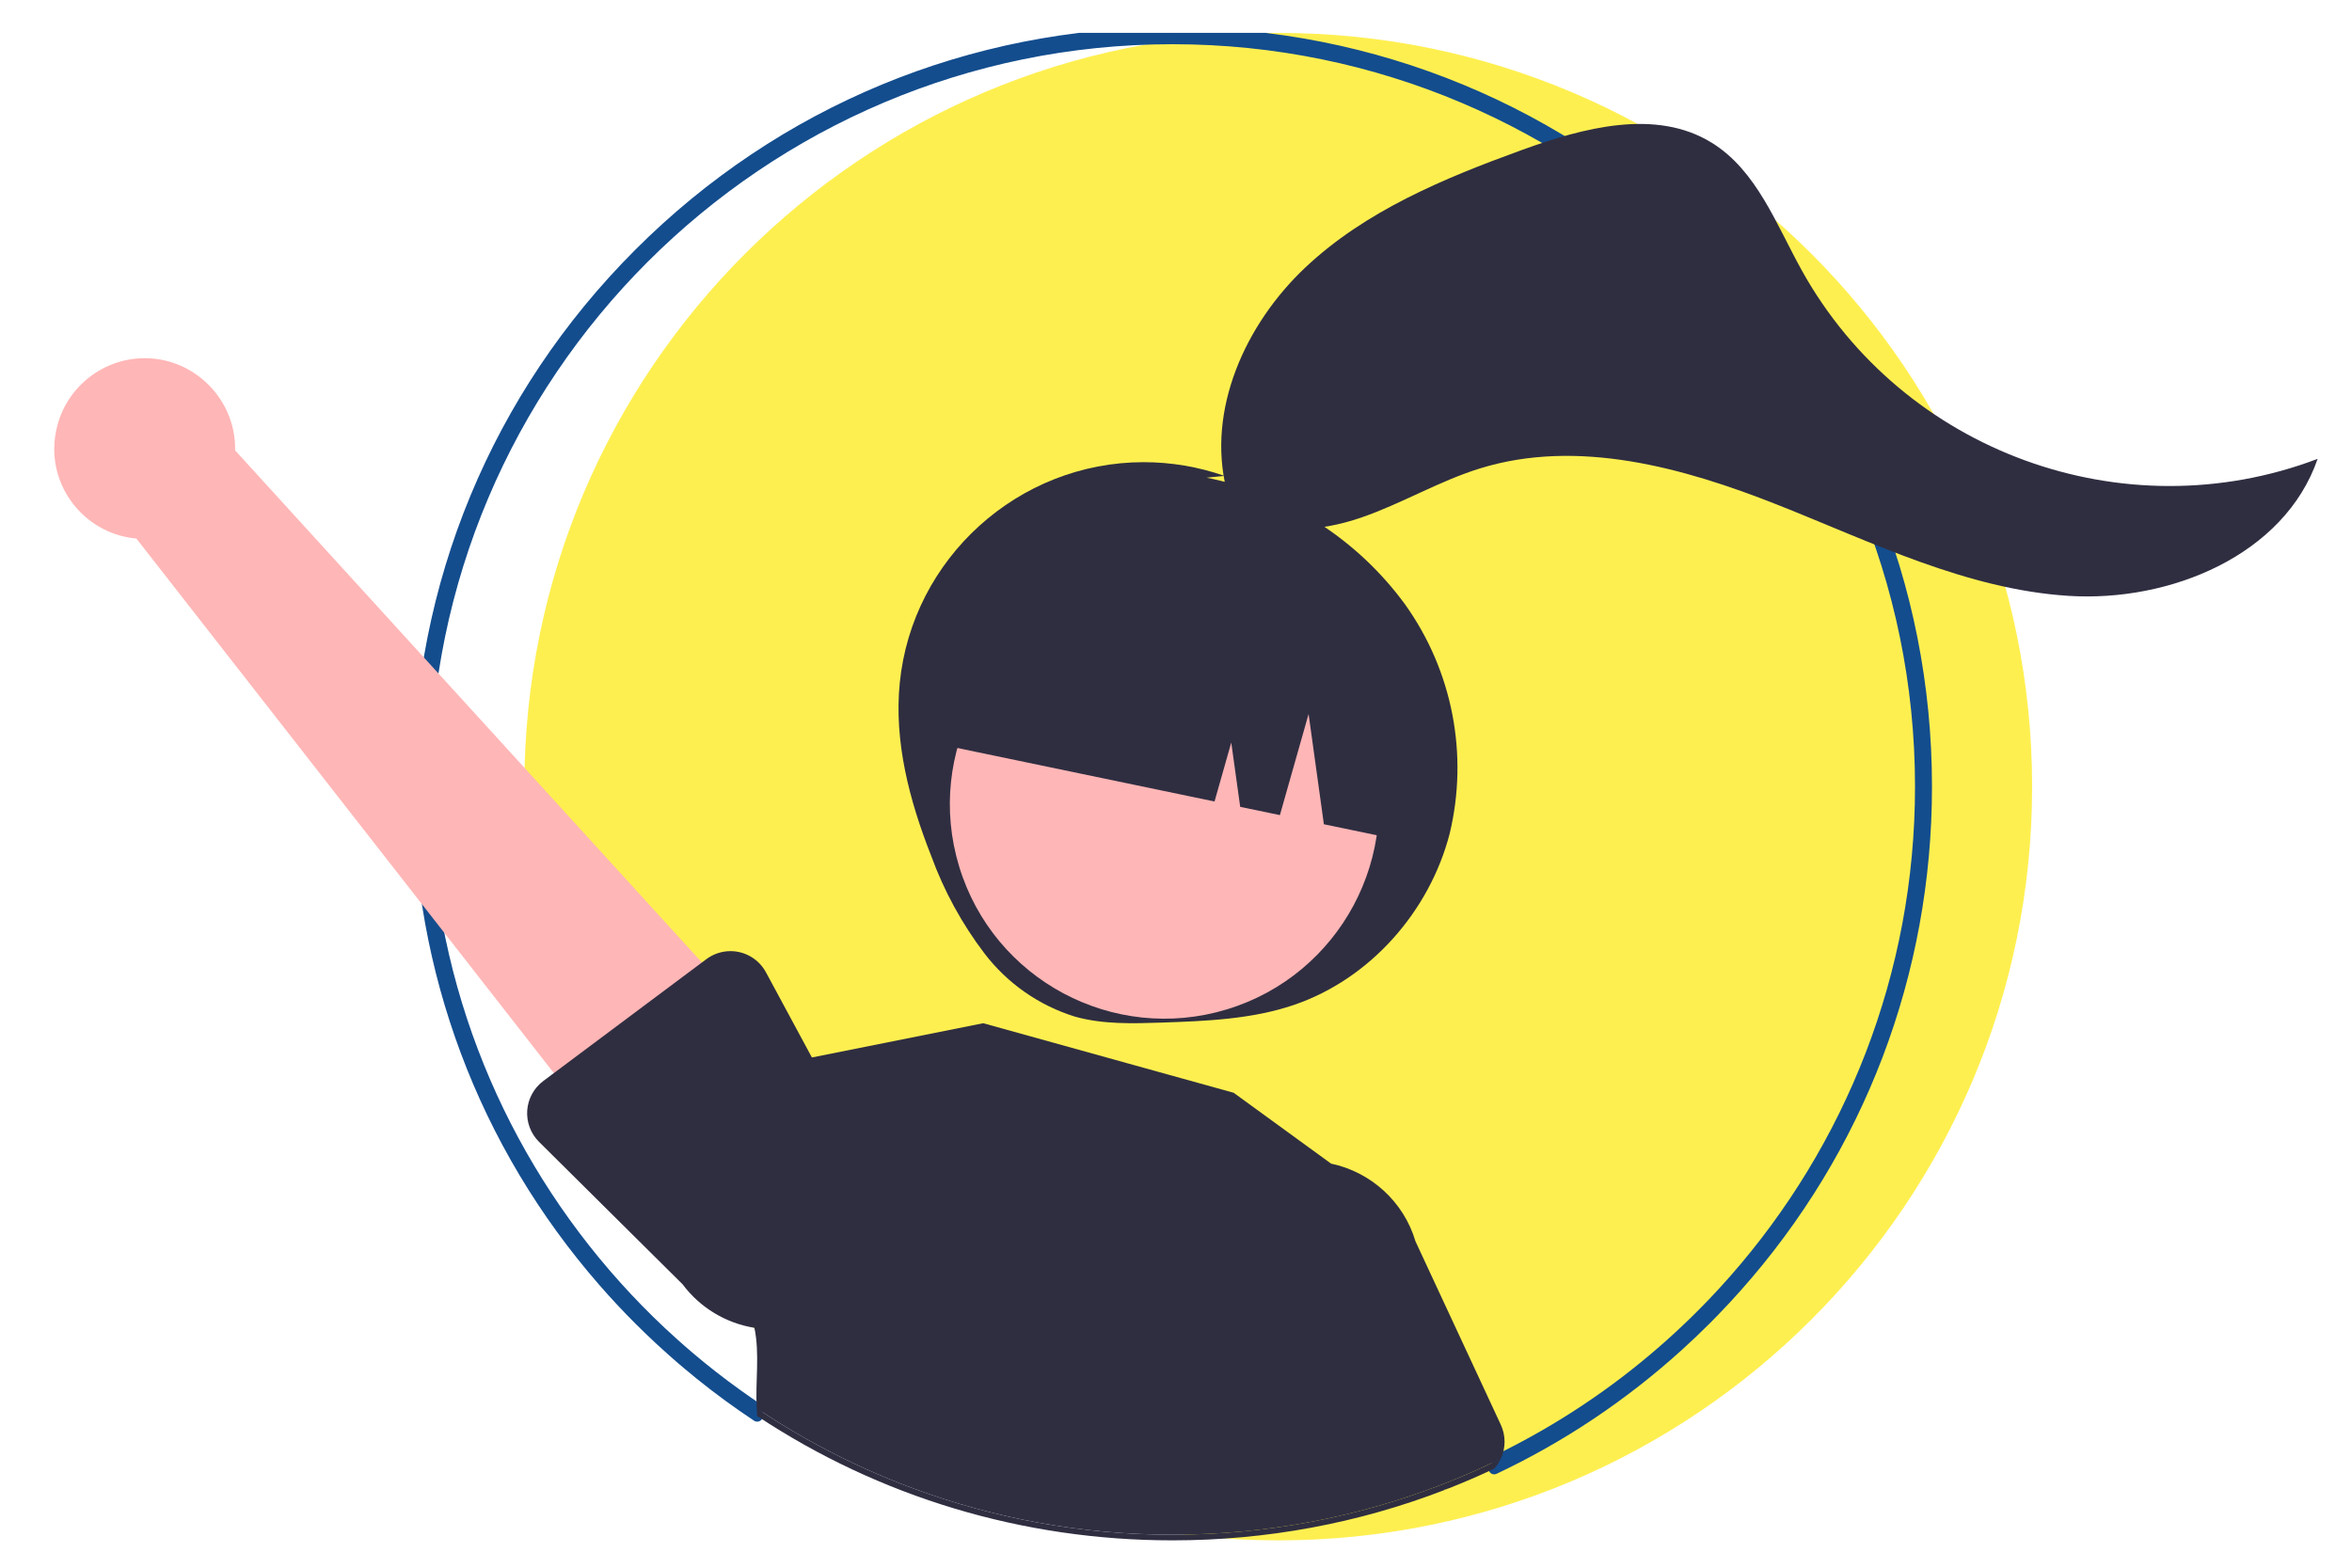
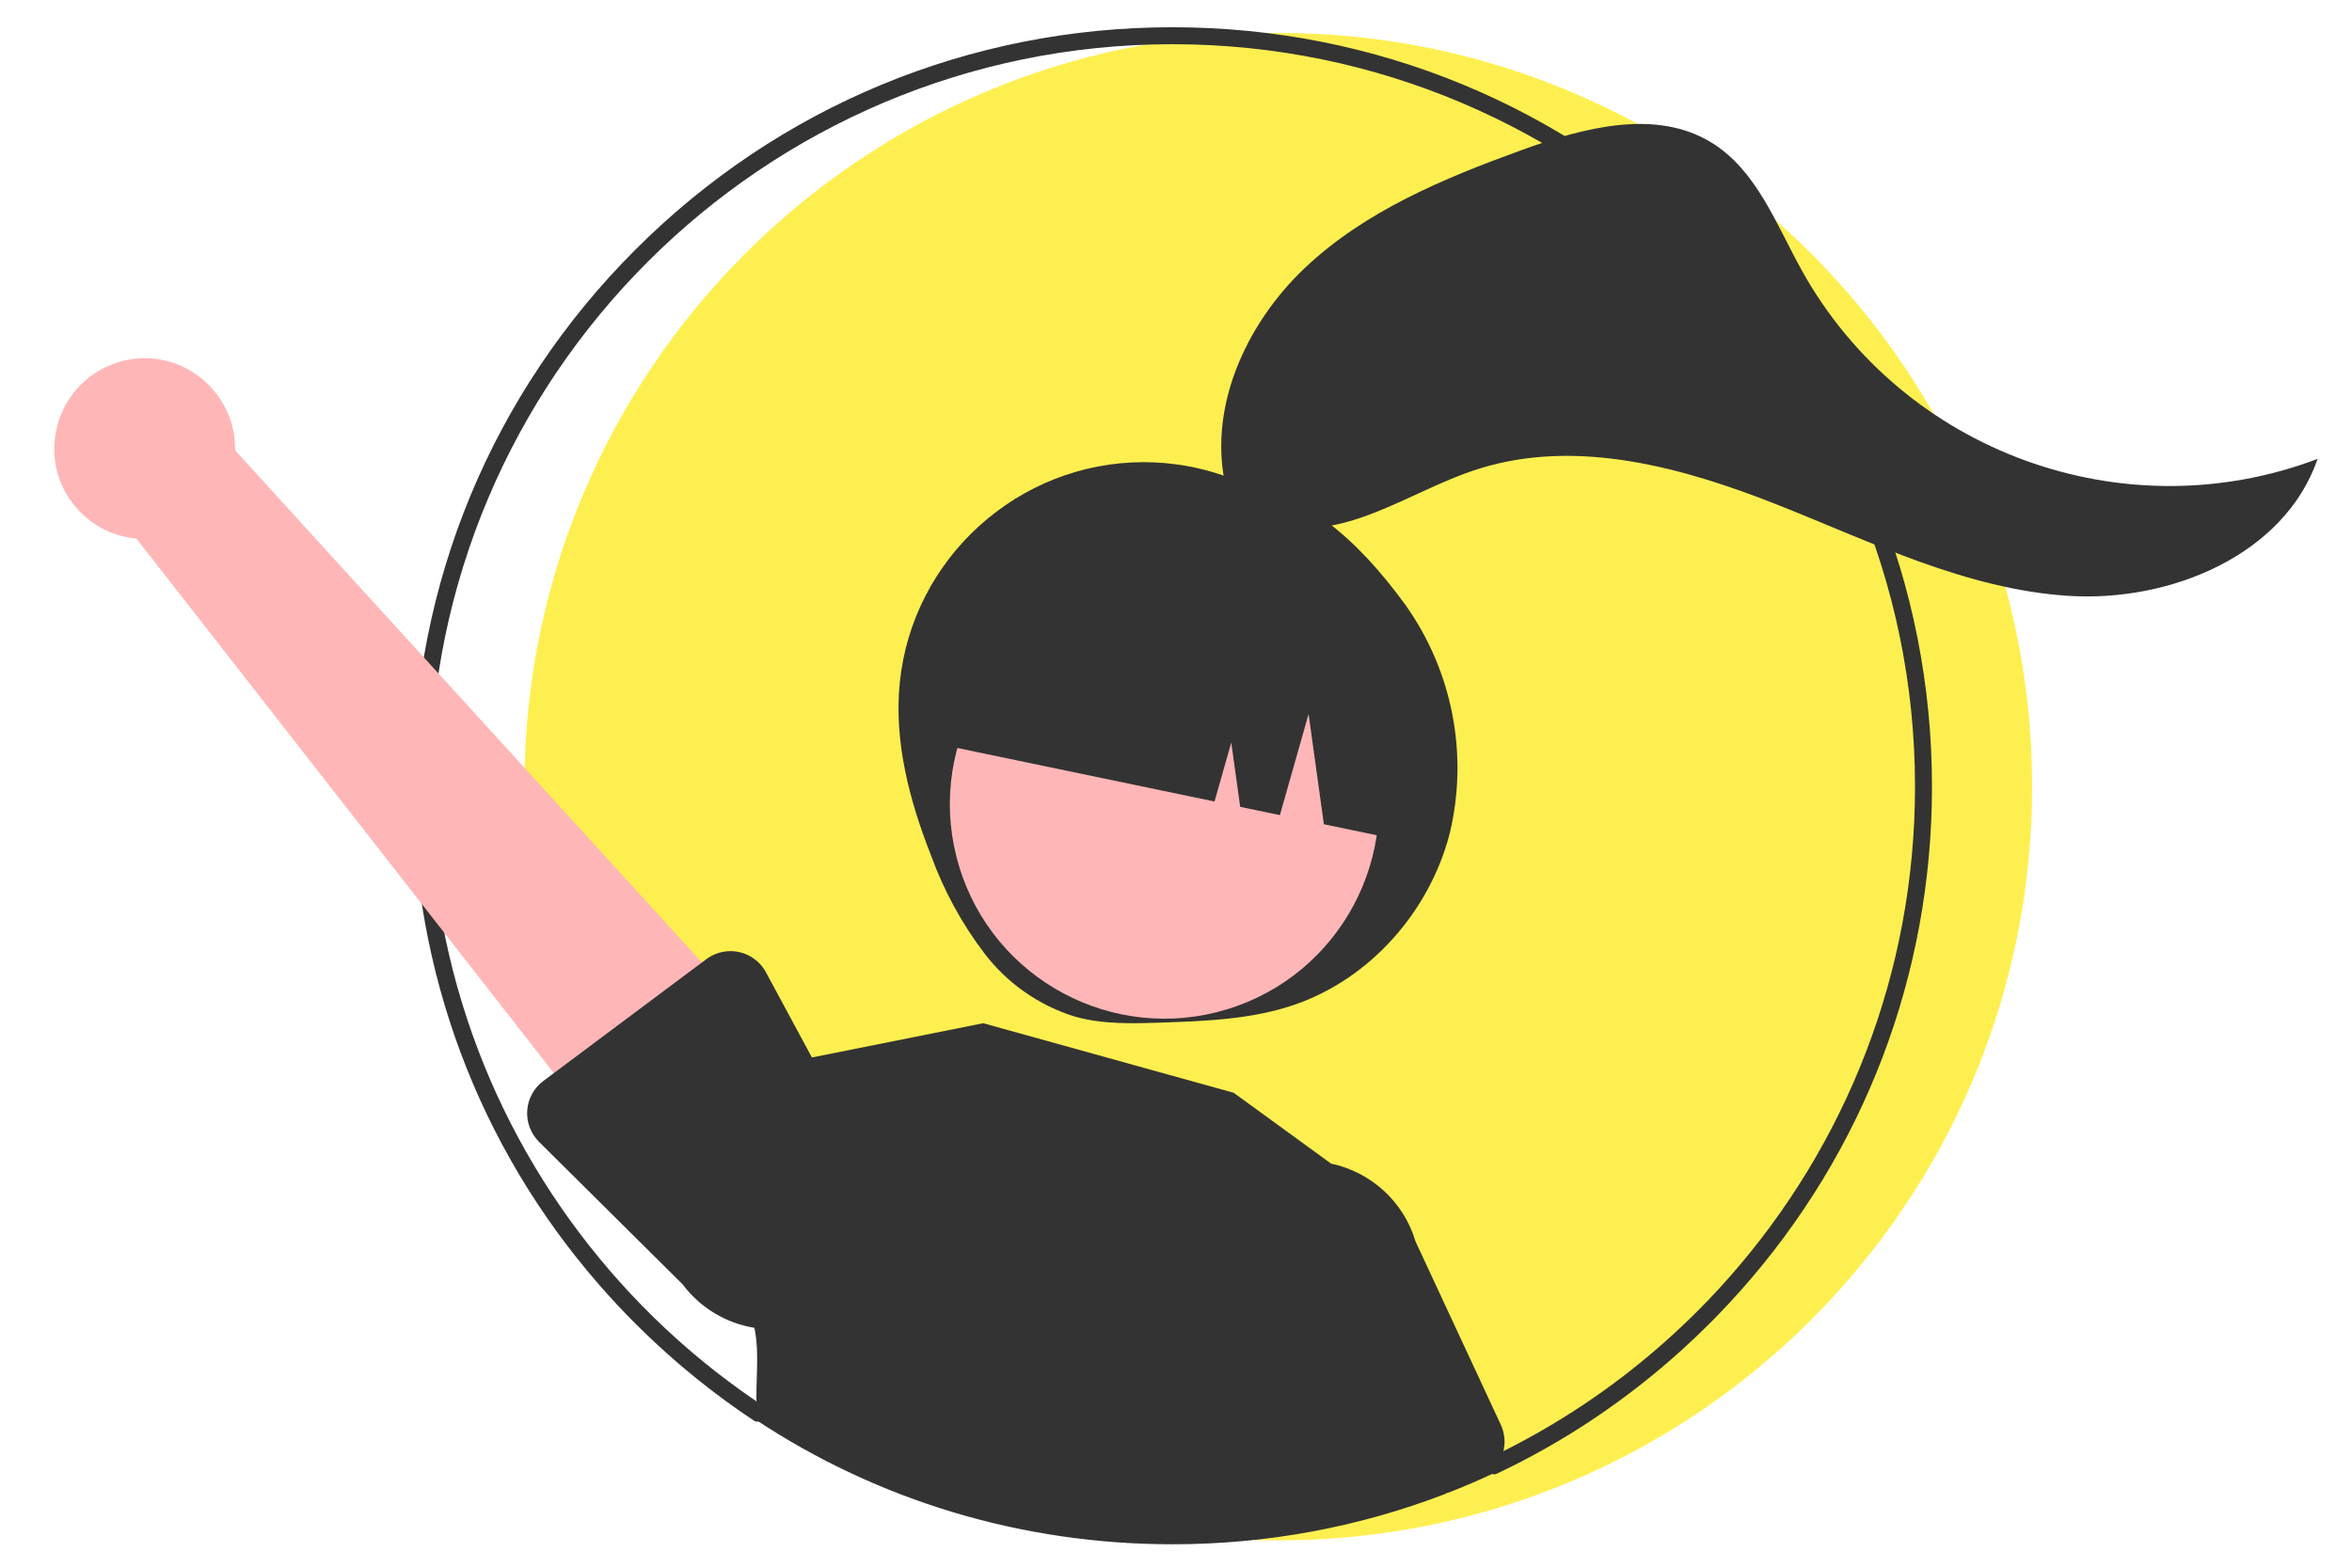
<svg xmlns="http://www.w3.org/2000/svg" width="300px" height="200px" version="1.1" xml:space="preserve" style="fill-rule:evenodd;clip-rule:evenodd;stroke-linejoin:round;stroke-miterlimit:2;">
  <style>
	#Head {
	transform-origin:10% 90%;
	transform-box: fill-box;
	animation: head 5s both ease-in-out infinite;
}

@keyframes head {
	0% {  transform: rotate(0deg)}
	33% { transform: rotate(5deg)}
	100% {transform: rotate(0deg)}
}

#Arm {
	transform-origin: 90% 90%;
	transform-box: fill-box;
	animation: arm 5s both ease-in-out infinite;
}

@keyframes arm {
	0% {  transform: rotate(0deg)}
	10% { transform: rotate(10deg)}
	20% {  transform: rotate(0deg)}
	30% { transform: rotate(20deg)}
	40% { transform: rotate(0deg)}
	100% {transform: rotate(0deg)}
}
</style>
  <circle cx="163.04" cy="100.356" r="96.158" style="fill:rgb(254,239,80);" />
-   <clipPath id="_clip1">
-     <rect x="6.918" y="4.196" width="288.838" height="192.318" />
-   </clipPath>
-   <g clip-path="url(#_clip1)">
-     <path d="M184.19,190.112C184.388,190.036 184.586,189.958 184.786,189.88L184.194,190.056C184.192,190.074 184.192,190.094 184.19,190.112Z" style="fill:rgb(63,61,86);" />
-     <path d="M190.588,187.37C199.064,183.366 206.968,178.096 214.066,171.658C215.248,170.588 216.406,169.486 217.54,168.35C217.898,167.992 218.256,167.63 218.608,167.266C219.584,166.26 220.53,165.238 221.456,164.2C237.134,146.588 245.706,124.132 245.706,100.356C245.706,74.672 235.702,50.522 217.54,32.362C199.38,14.2 175.23,4.196 149.546,4.196C123.862,4.196 99.714,14.2 81.552,32.362C63.39,50.522 53.388,74.672 53.388,100.356C53.388,123.798 61.72,145.962 76.99,163.462C78.446,165.136 79.968,166.766 81.552,168.35C81.924,168.722 82.3,169.094 82.68,169.456C83.692,170.436 84.722,171.394 85.77,172.322C86.406,172.89 87.05,173.448 87.702,173.994C88.21,174.424 88.72,174.846 89.238,175.262C89.248,175.272 89.256,175.28 89.266,175.288C91.63,177.196 94.072,178.984 96.584,180.65C96.562,180.322 96.542,179.996 96.524,179.67C95.676,179.102 94.838,178.518 94.01,177.922C91.938,176.436 89.928,174.872 87.986,173.224C87.308,172.648 86.634,172.066 85.974,171.47C84.896,170.512 83.84,169.524 82.81,168.512C80.858,166.6 78.992,164.608 77.21,162.538C62.82,145.822 54.11,124.088 54.11,100.356C54.11,47.732 96.922,4.92 149.546,4.92C202.17,4.92 244.982,47.732 244.982,100.356C244.982,124.454 236.006,146.49 221.22,163.3C220.318,164.326 219.392,165.338 218.444,166.326C216.97,167.862 215.448,169.352 213.876,170.786C213.278,171.336 212.676,171.872 212.064,172.402C205.894,177.77 199.024,182.354 191.618,186.006C191.556,186.036 191.492,186.068 191.43,186.098C191.212,186.566 190.928,186.994 190.588,187.37Z" style="fill:rgb(19,77,142);stroke:rgb(19,77,142);stroke-width:1.44px;" />
-     <g id="Head">
-       <path id="Haare" d="M114.766,87.114C116.356,71.214 129.894,58.962 145.874,58.962C149.38,58.962 152.862,59.552 156.174,60.708L153.908,60.94C164.068,62.972 173.106,68.746 179.222,77.112C185.266,85.572 187.34,96.254 184.904,106.362C182.336,116.286 174.754,124.898 165.048,128.202C159.65,130.04 153.858,130.264 148.16,130.458C144.46,130.582 140.694,130.696 137.128,129.704C132.542,128.284 128.508,125.472 125.588,121.66C122.696,117.862 120.396,113.648 118.764,109.162C116,102.146 114.014,94.618 114.766,87.114Z" style="fill:rgb(47,46,65);fill-rule:nonzero;" />
-       <path id="Gesicht" d="M174.71,94.63C170.318,80.178 155.018,72.012 140.566,76.406C126.114,80.798 117.948,96.098 122.342,110.55C126.734,125.002 142.034,133.168 156.486,128.774C170.938,124.382 179.104,109.082 174.71,94.63Z" style="fill:rgb(255,182,182);" />
-       <path id="Pony" d="M179.46,107.36L168.862,105.154L166.912,91.09L163.252,103.988L158.188,102.934L157.048,94.73L154.914,102.252L117.278,94.42C120.064,81.034 131.968,71.352 145.642,71.352C147.624,71.352 149.602,71.556 151.544,71.96L156.998,73.094C172.558,76.332 182.698,91.8 179.46,107.36Z" style="fill:rgb(47,46,65);fill-rule:nonzero;" />
-       <path id="Zopf" d="M156.448,62.508C153.892,52.294 158.84,41.34 166.502,34.12C174.166,26.898 184.164,22.75 194.06,19.156C201.952,16.292 211.194,13.8 218.338,18.212C224.076,21.758 226.566,28.646 229.846,34.54C242.712,57.656 270.886,67.936 295.616,58.54C291.38,70.836 276.79,76.852 263.812,76.016C250.832,75.18 238.844,69.204 226.754,64.41C214.664,59.618 201.216,55.914 188.79,59.754C183.544,61.374 178.774,64.264 173.582,66.044C168.388,67.822 162.312,68.352 157.684,65.4" style="fill:rgb(47,46,65);fill-rule:nonzero;" />
-     </g>
-     <g id="Arm">
-       <path d="M7.312,54.298C7.052,55.27 6.918,56.272 6.918,57.28C6.918,63.196 11.498,68.19 17.394,68.702L81.66,151.008L98.434,132.562L29.988,57.456C29.99,57.378 29.99,57.302 29.99,57.224C29.99,50.9 24.786,45.696 18.462,45.696C13.24,45.696 8.638,49.246 7.312,54.298Z" style="fill:rgb(255,182,182);fill-rule:nonzero;" />
-       <path d="M103.56,134.908C122.24,159.048 103.886,171.028 96.224,169.398C92.598,168.81 89.3,166.838 87.068,163.85L68.754,145.674C67.694,144.622 67.144,143.158 67.248,141.666C67.352,140.176 68.102,138.802 69.3,137.908L90.096,122.366C90.984,121.702 92.064,121.342 93.174,121.342C95.06,121.342 96.802,122.382 97.698,124.042L103.56,134.908Z" style="fill:rgb(47,46,65);" />
-     </g>
-     <path d="M96.584,180.65C96.562,180.322 96.542,179.996 96.524,179.67C98.516,181.008 100.562,182.27 102.656,183.458C103.224,183.778 103.794,184.094 104.37,184.404C108.284,186.52 112.362,188.366 116.582,189.92C126.858,193.716 137.964,195.792 149.546,195.792C161.548,195.792 173.04,193.564 183.628,189.502C186.288,188.482 188.89,187.346 191.43,186.098C191.212,186.566 190.928,186.994 190.588,187.37C188.682,188.272 186.746,189.108 184.786,189.88L184.194,190.056C184.192,190.074 184.192,190.094 184.19,190.112C173.284,194.318 161.584,196.514 149.546,196.514C130.428,196.514 112.162,190.972 96.584,180.65Z" style="fill:rgb(47,46,65);" />
-     <path d="M191.43,186.098C188.89,187.346 186.288,188.482 183.628,189.502C173.04,193.564 161.548,195.792 149.546,195.792C137.964,195.792 126.858,193.716 116.582,189.92C112.362,188.366 108.284,186.52 104.37,184.404C103.794,184.094 103.224,183.778 102.656,183.458C100.562,182.27 98.516,181.008 96.524,179.67C96.324,176.25 96.93,172.75 96.224,169.398C90.91,144.194 97.724,136.994 103.56,134.908L125.408,130.538L157.354,139.412L169.784,148.452C174.838,149.516 179.04,153.28 180.548,158.37L191.43,181.764C192.06,183.118 192.07,184.684 191.454,186.044C191.446,186.062 191.438,186.08 191.43,186.098Z" style="fill:rgb(47,46,65);" />
+   <path d="M184.19,190.112C184.388,190.036 184.586,189.958 184.786,189.88L184.194,190.056C184.192,190.074 184.192,190.094 184.19,190.112Z" style="fill:rgb(63,61,86);" />
+   <path d="M190.588,187.37C199.064,183.366 206.968,178.096 214.066,171.658C215.248,170.588 216.406,169.486 217.54,168.35C217.898,167.992 218.256,167.63 218.608,167.266C219.584,166.26 220.53,165.238 221.456,164.2C237.134,146.588 245.706,124.132 245.706,100.356C245.706,74.672 235.702,50.522 217.54,32.362C199.38,14.2 175.23,4.196 149.546,4.196C123.862,4.196 99.714,14.2 81.552,32.362C63.39,50.522 53.388,74.672 53.388,100.356C53.388,123.798 61.72,145.962 76.99,163.462C78.446,165.136 79.968,166.766 81.552,168.35C81.924,168.722 82.3,169.094 82.68,169.456C83.692,170.436 84.722,171.394 85.77,172.322C86.406,172.89 87.05,173.448 87.702,173.994C88.21,174.424 88.72,174.846 89.238,175.262C89.248,175.272 89.256,175.28 89.266,175.288C91.63,177.196 94.072,178.984 96.584,180.65C96.562,180.322 96.542,179.996 96.524,179.67C95.676,179.102 94.838,178.518 94.01,177.922C91.938,176.436 89.928,174.872 87.986,173.224C87.308,172.648 86.634,172.066 85.974,171.47C84.896,170.512 83.84,169.524 82.81,168.512C80.858,166.6 78.992,164.608 77.21,162.538C62.82,145.822 54.11,124.088 54.11,100.356C54.11,47.732 96.922,4.92 149.546,4.92C202.17,4.92 244.982,47.732 244.982,100.356C244.982,124.454 236.006,146.49 221.22,163.3C220.318,164.326 219.392,165.338 218.444,166.326C216.97,167.862 215.448,169.352 213.876,170.786C213.278,171.336 212.676,171.872 212.064,172.402C205.894,177.77 199.024,182.354 191.618,186.006C191.556,186.036 191.492,186.068 191.43,186.098C191.212,186.566 190.928,186.994 190.588,187.37Z" style="fill:rgb(51,51,51);stroke:rgb(51,51,51);stroke-width:1.44px;" />
+   <g id="Head">
+     <path id="Haare" d="M114.766,87.114C116.356,71.214 129.894,58.962 145.874,58.962C149.38,58.962 152.862,59.552 156.174,60.708C166.334,62.74 173.106,68.746 179.222,77.112C185.266,85.572 187.34,96.254 184.904,106.362C182.336,116.286 174.754,124.898 165.048,128.202C159.65,130.04 153.858,130.264 148.16,130.458C144.46,130.582 140.694,130.696 137.128,129.704C132.542,128.284 128.508,125.472 125.588,121.66C122.696,117.862 120.396,113.648 118.764,109.162C116,102.146 114.014,94.618 114.766,87.114Z" style="fill:rgb(51,51,51);fill-rule:nonzero;" />
+     <path id="Gesicht" d="M174.71,94.63C170.318,80.178 155.018,72.012 140.566,76.406C126.114,80.798 117.948,96.098 122.342,110.55C126.734,125.002 142.034,133.168 156.486,128.774C170.938,124.382 179.104,109.082 174.71,94.63Z" style="fill:rgb(255,182,182);" />
+     <path id="Pony" d="M179.46,107.36L168.862,105.154L166.912,91.09L163.252,103.988L158.188,102.934L157.048,94.73L154.914,102.252L117.278,94.42C120.064,81.034 131.968,71.352 145.642,71.352C147.624,71.352 149.602,71.556 151.544,71.96L156.998,73.094C172.558,76.332 182.698,91.8 179.46,107.36Z" style="fill:rgb(51,51,51);fill-rule:nonzero;" />
+     <path id="Zopf" d="M156.448,62.508C153.892,52.294 158.84,41.34 166.502,34.12C174.166,26.898 184.164,22.75 194.06,19.156C201.952,16.292 211.194,13.8 218.338,18.212C224.076,21.758 226.566,28.646 229.846,34.54C242.712,57.656 270.886,67.936 295.616,58.54C291.38,70.836 276.79,76.852 263.812,76.016C250.832,75.18 238.844,69.204 226.754,64.41C214.664,59.618 201.216,55.914 188.79,59.754C183.544,61.374 178.774,64.264 173.582,66.044C168.388,67.822 162.312,68.352 157.684,65.4" style="fill:rgb(51,51,51);fill-rule:nonzero;" />
  </g>
+   <g id="Arm">
+     <path d="M7.312,54.298C7.052,55.27 6.918,56.272 6.918,57.28C6.918,63.196 11.498,68.19 17.394,68.702L81.66,151.008L98.434,132.562L29.988,57.456C29.99,57.378 29.99,57.302 29.99,57.224C29.99,50.9 24.786,45.696 18.462,45.696C13.24,45.696 8.638,49.246 7.312,54.298Z" style="fill:rgb(255,182,182);fill-rule:nonzero;" />
+     <path d="M103.56,134.908C122.24,159.048 103.886,171.028 96.224,169.398C92.598,168.81 89.3,166.838 87.068,163.85L68.754,145.674C67.694,144.622 67.144,143.158 67.248,141.666C67.352,140.176 68.102,138.802 69.3,137.908L90.096,122.366C90.984,121.702 92.064,121.342 93.174,121.342C95.06,121.342 96.802,122.382 97.698,124.042L103.56,134.908Z" style="fill:rgb(51,51,51);" />
+   </g>
+   <path d="M96.584,180.65C96.562,180.322 96.542,179.996 96.524,179.67C98.516,181.008 100.562,182.27 102.656,183.458C103.224,183.778 103.794,184.094 104.37,184.404C108.284,186.52 112.362,188.366 116.582,189.92C126.858,193.716 137.964,195.792 149.546,195.792C161.548,195.792 173.04,193.564 183.628,189.502C186.288,188.482 188.89,187.346 191.43,186.098C191.212,186.566 190.928,186.994 190.588,187.37C188.682,188.272 186.746,189.108 184.786,189.88L184.194,190.056C184.192,190.074 184.192,190.094 184.19,190.112C173.284,194.318 161.584,196.514 149.546,196.514C130.428,196.514 112.162,190.972 96.584,180.65Z" style="fill:rgb(47,46,65);stroke:rgb(51,51,51);stroke-width:1px;" />
+   <path d="M191.43,186.098C188.89,187.346 186.288,188.482 183.628,189.502C173.04,193.564 161.548,195.792 149.546,195.792C137.964,195.792 126.858,193.716 116.582,189.92C112.362,188.366 108.284,186.52 104.37,184.404C103.794,184.094 103.224,183.778 102.656,183.458C100.562,182.27 98.516,181.008 96.524,179.67C96.324,176.25 96.93,172.75 96.224,169.398C90.91,144.194 97.724,136.994 103.56,134.908L125.408,130.538L157.354,139.412L169.784,148.452C174.838,149.516 179.04,153.28 180.548,158.37L191.43,181.764C192.06,183.118 192.07,184.684 191.454,186.044C191.446,186.062 191.438,186.08 191.43,186.098Z" style="fill:rgb(51,51,51);" />
</svg>
